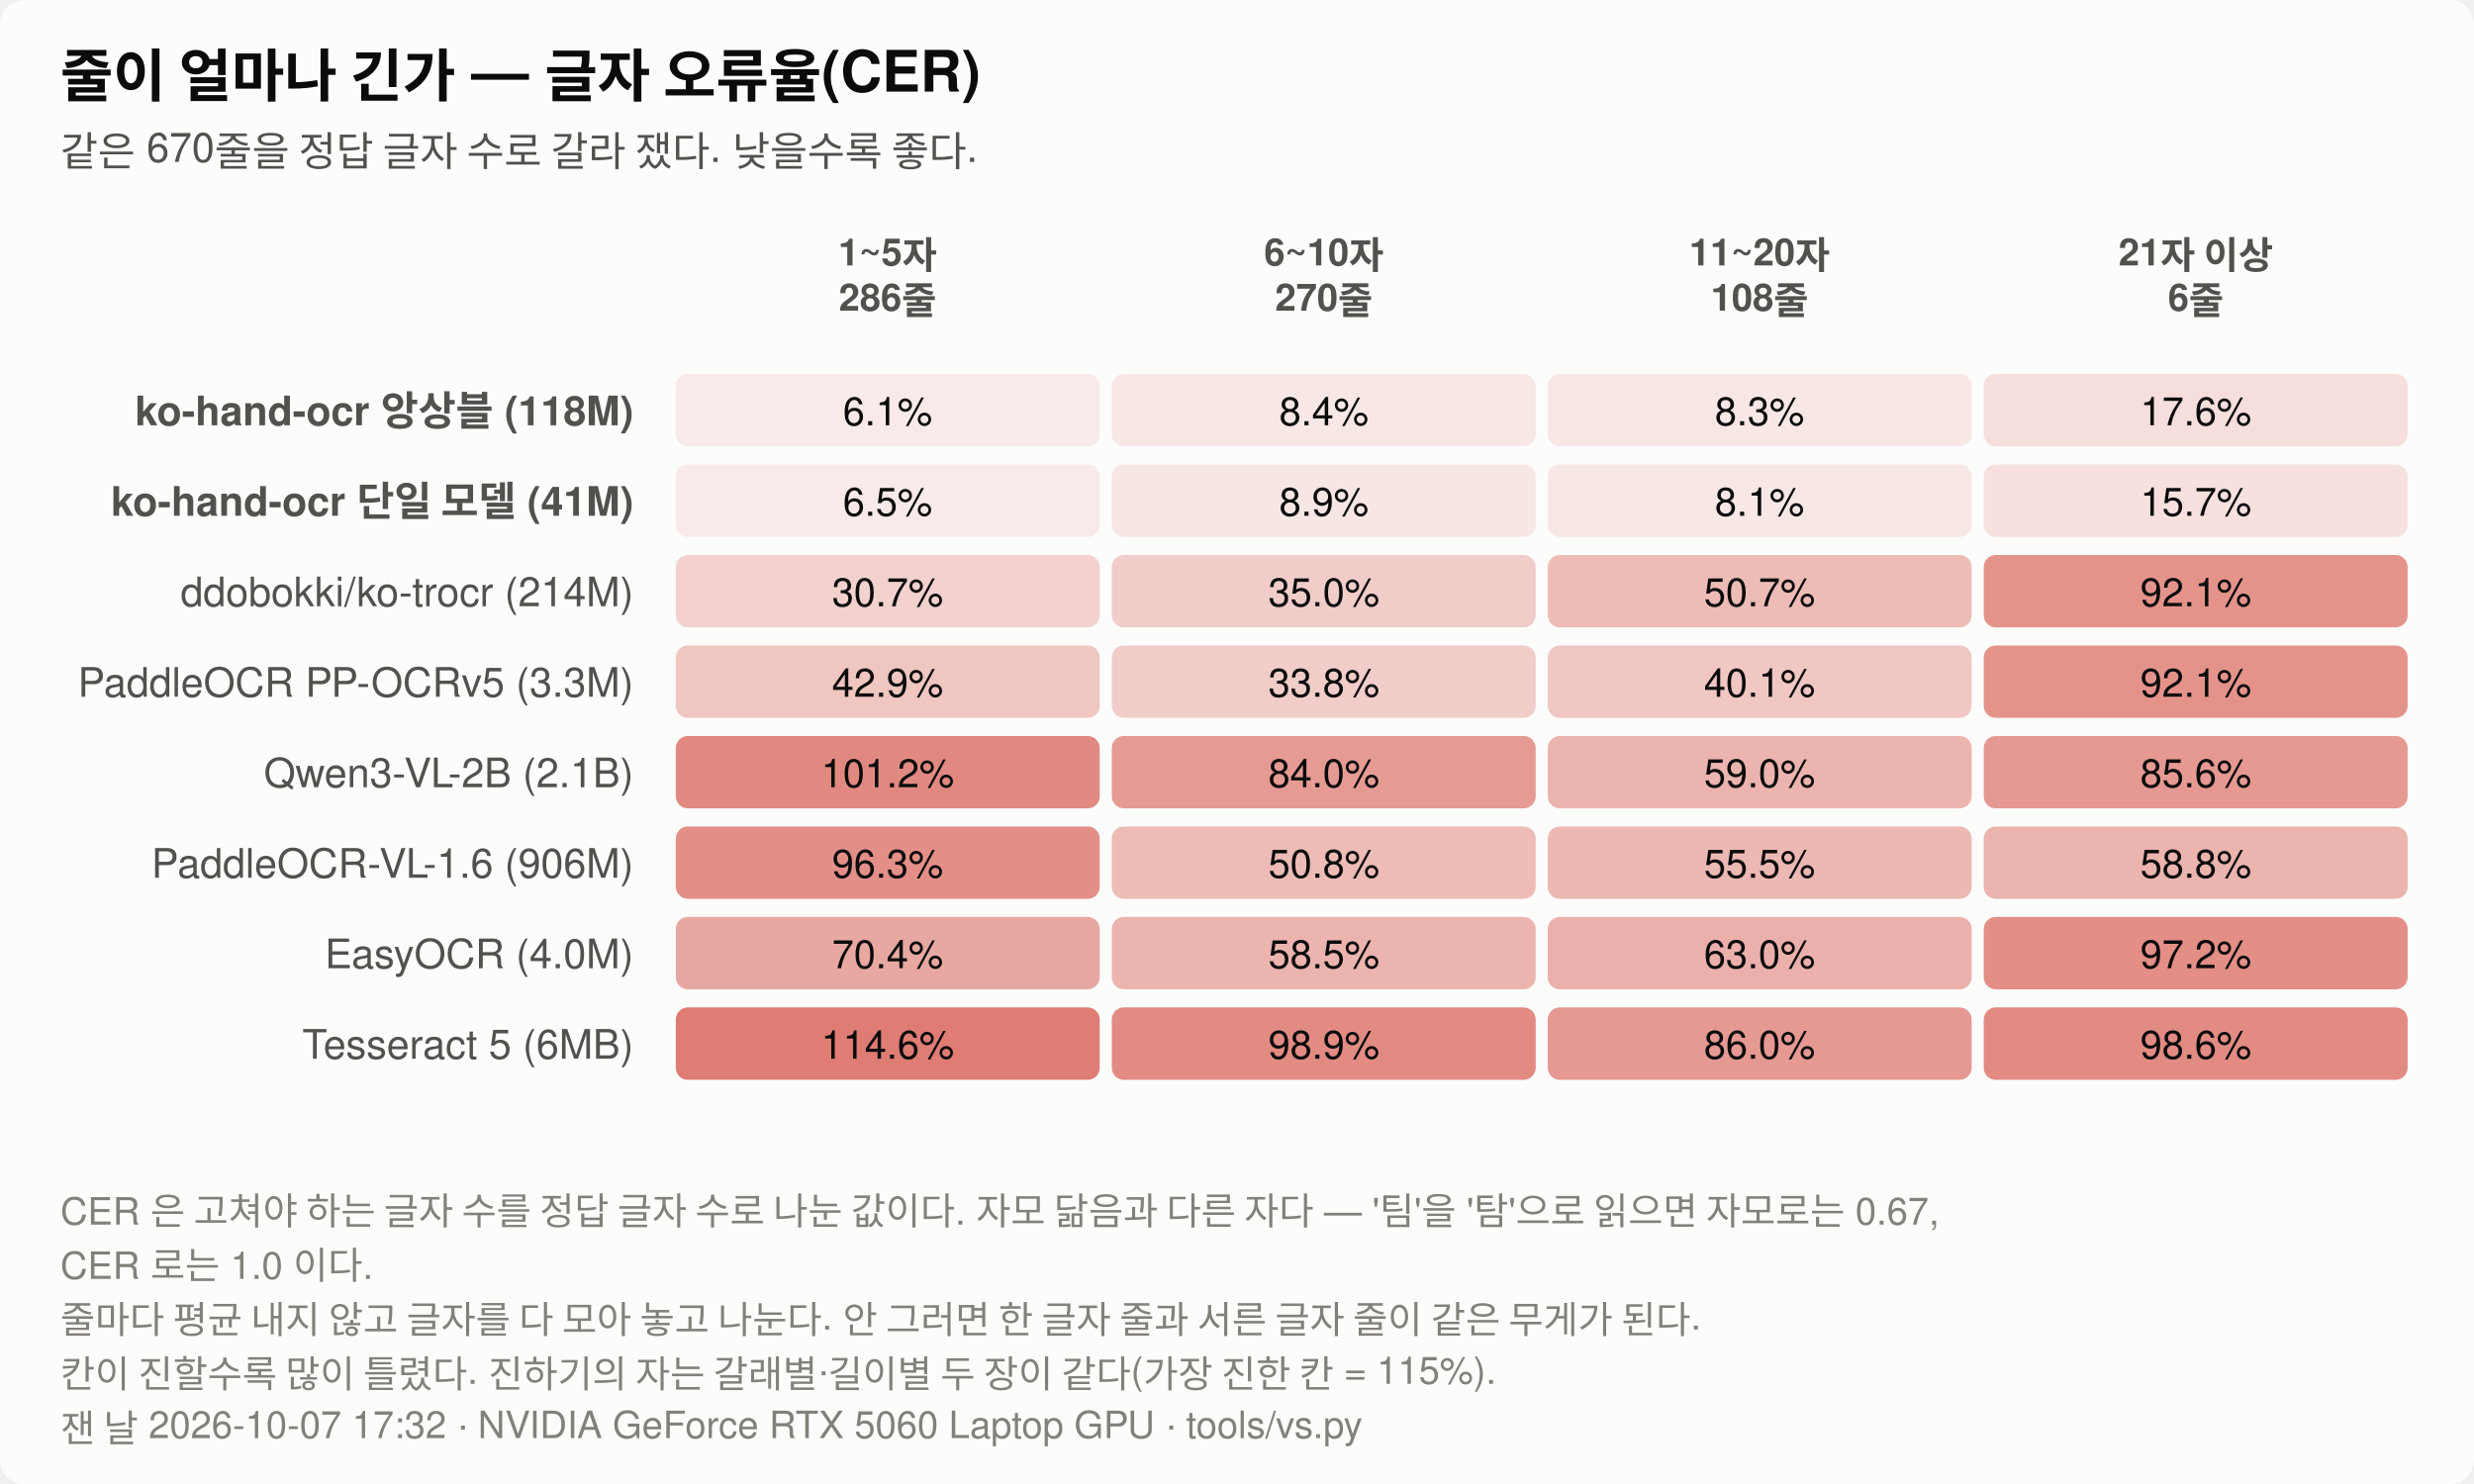
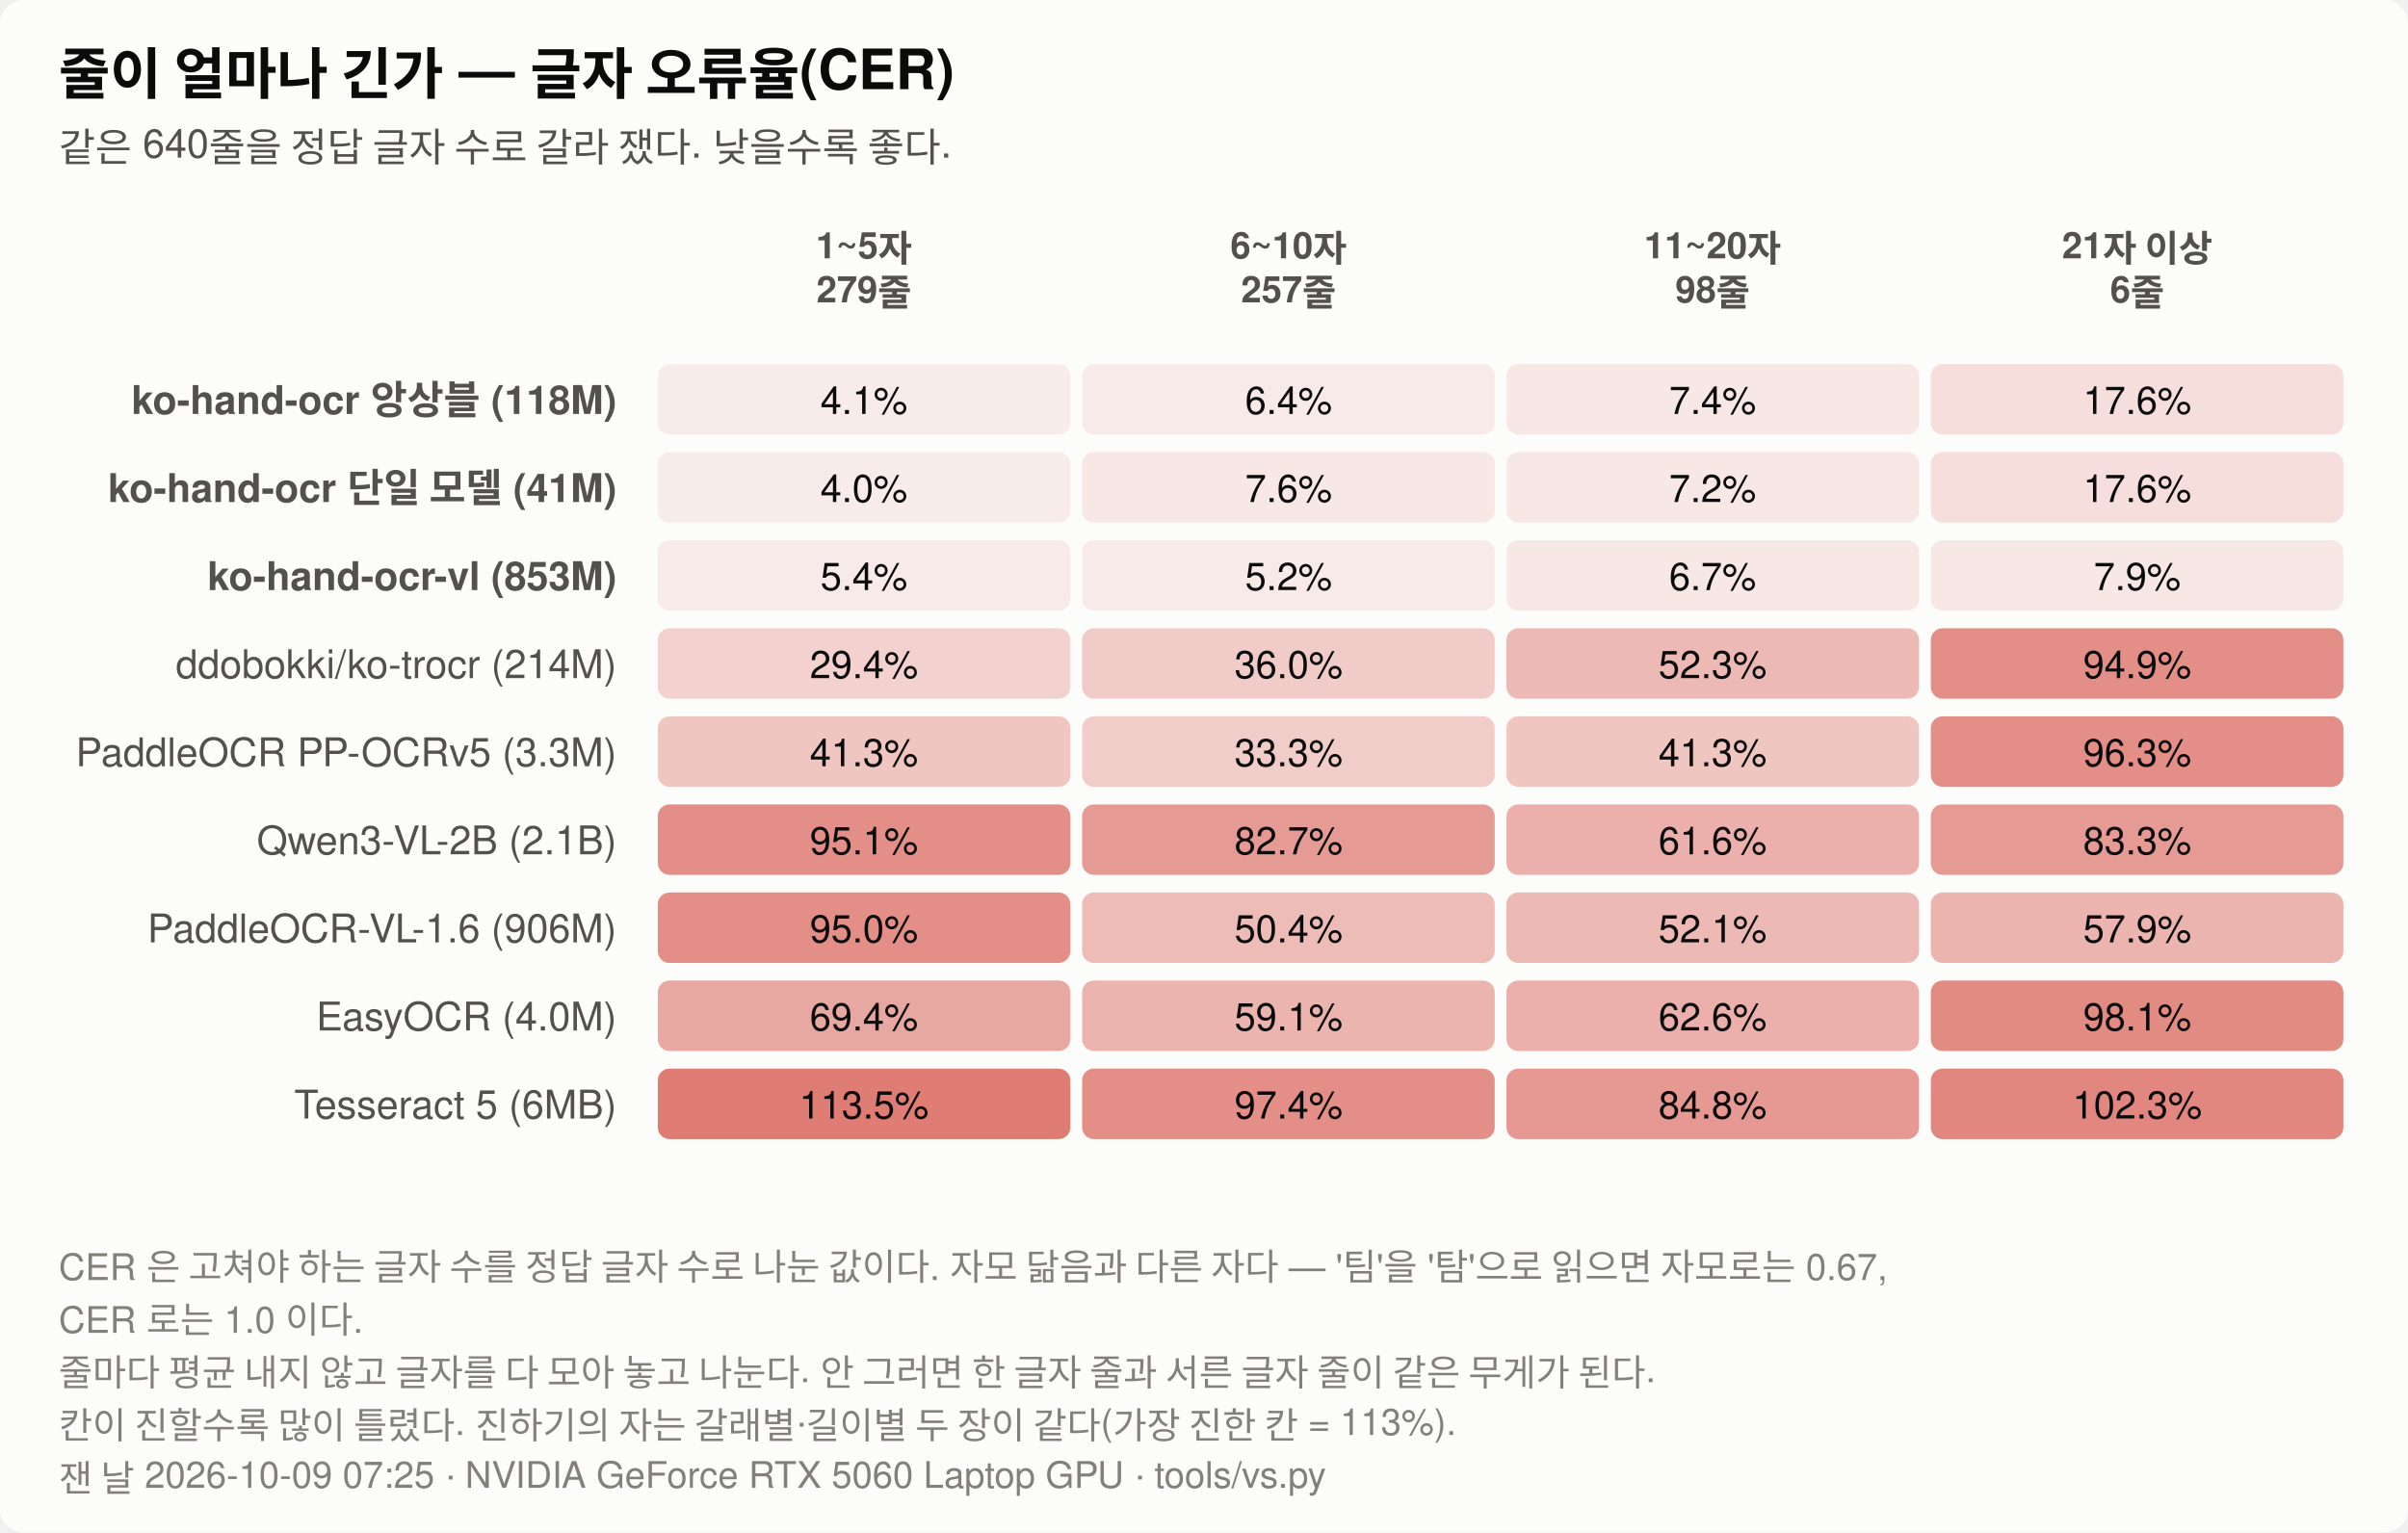
- <svg xmlns="http://www.w3.org/2000/svg" viewBox="0 0 820 492" width="820" height="492" role="img" aria-label="Character error rate by line length. Lower is better. 1~5자: ko-hand-ocr 앙상블 6 percent, ko-hand-ocr 단일 모델 6 percent, ddobokki/ko-trocr 31 percent, PaddleOCR PP-OCRv5 43 percent, Qwen3-VL-2B 101 percent, PaddleOCR-VL-1.6 96 percent, EasyOCR 70 percent, Tesseract 5 115 percent. 6~10자: ko-hand-ocr 앙상블 8 percent, ko-hand-ocr 단일 모델 9 percent, ddobokki/ko-trocr 35 percent, PaddleOCR PP-OCRv5 34 percent, Qwen3-VL-2B 84 percent, PaddleOCR-VL-1.6 51 percent, EasyOCR 59 percent, Tesseract 5 99 percent. 11~20자: ko-hand-ocr 앙상블 8 percent, ko-hand-ocr 단일 모델 8 percent, ddobokki/ko-trocr 51 percent, PaddleOCR PP-OCRv5 40 percent, Qwen3-VL-2B 59 percent, PaddleOCR-VL-1.6 56 percent, EasyOCR 63 percent, Tesseract 5 86 percent. 21자 이상: ko-hand-ocr 앙상블 18 percent, ko-hand-ocr 단일 모델 16 percent, ddobokki/ko-trocr 92 percent, PaddleOCR PP-OCRv5 92 percent, Qwen3-VL-2B 86 percent, PaddleOCR-VL-1.6 59 percent, EasyOCR 97 percent, Tesseract 5 99 percent.">
+ <svg xmlns="http://www.w3.org/2000/svg" viewBox="0 0 820 522" width="820" height="522" role="img" aria-label="Character error rate by line length. Lower is better. 1~5자: ko-hand-ocr 앙상블 4 percent, ko-hand-ocr 단일 모델 4 percent, ko-hand-ocr-vl 5 percent, ddobokki/ko-trocr 29 percent, PaddleOCR PP-OCRv5 41 percent, Qwen3-VL-2B 95 percent, PaddleOCR-VL-1.6 95 percent, EasyOCR 69 percent, Tesseract 5 113 percent. 6~10자: ko-hand-ocr 앙상블 6 percent, ko-hand-ocr 단일 모델 8 percent, ko-hand-ocr-vl 5 percent, ddobokki/ko-trocr 36 percent, PaddleOCR PP-OCRv5 33 percent, Qwen3-VL-2B 83 percent, PaddleOCR-VL-1.6 50 percent, EasyOCR 59 percent, Tesseract 5 97 percent. 11~20자: ko-hand-ocr 앙상블 7 percent, ko-hand-ocr 단일 모델 7 percent, ko-hand-ocr-vl 7 percent, ddobokki/ko-trocr 52 percent, PaddleOCR PP-OCRv5 41 percent, Qwen3-VL-2B 62 percent, PaddleOCR-VL-1.6 52 percent, EasyOCR 63 percent, Tesseract 5 85 percent. 21자 이상: ko-hand-ocr 앙상블 18 percent, ko-hand-ocr 단일 모델 18 percent, ko-hand-ocr-vl 8 percent, ddobokki/ko-trocr 95 percent, PaddleOCR PP-OCRv5 96 percent, Qwen3-VL-2B 83 percent, PaddleOCR-VL-1.6 58 percent, EasyOCR 98 percent, Tesseract 5 102 percent.">
  <style>
  .surface{fill:#fcfcfb}
  .ink{fill:#0b0b0b}
  .ink2{fill:#52514e}
  .ink3{fill:#82807a}
  .s0{fill:#2a78d6}
  .s1{fill:#eb6834}
  .s2{fill:#8a8880}
+   .s3{fill:#1a9e77}
  .grid{stroke:#e3e2de;stroke-width:1}
  .rule{stroke:#cdccc6;stroke-width:1}
  .heat{fill:#cf3a2e}
  text{font-family:-apple-system,BlinkMacSystemFont,"Segoe UI",Helvetica,Arial,sans-serif}
  @media (prefers-color-scheme: dark){
    .surface{fill:#1a1a19}
    .ink{fill:#ffffff}
    .ink2{fill:#c3c2b7}
    .ink3{fill:#8e8c84}
    .s0{fill:#3987e5}
    .s1{fill:#d95926}
    .s2{fill:#7c7a73}
+     .s3{fill:#2bb58c}
    .grid{stroke:#3a3a38}
    .rule{stroke:#4a4946}
    .heat{fill:#ff6b5e}
  }
</style>
-   <rect class="surface" width="820" height="492" rx="8" />
+   <rect class="surface" width="820" height="522" rx="8" />
  <text class="ink" x="20" y="32" font-size="19" font-weight="600">줄이 얼마나 긴가 — 글자 오류율(CER)</text>
-   <text class="ink2" x="20" y="55" font-size="13.5">같은 670줄을 정답 글자 수로 갈라 쟀다. 낮을수록 좋다.</text>
+   <text class="ink2" x="20" y="55" font-size="13.5">같은 640줄을 정답 글자 수로 갈라 쟀다. 낮을수록 좋다.</text>
  <text class="ink2" x="294.2" y="88.0" font-size="12.5" font-weight="600" text-anchor="middle">1~5자</text>
-   <text class="ink2" x="294.2" y="103.0" font-size="12.5" font-weight="600" text-anchor="middle">286줄</text>
+   <text class="ink2" x="294.2" y="103.0" font-size="12.5" font-weight="600" text-anchor="middle">279줄</text>
  <text class="ink2" x="438.8" y="88.0" font-size="12.5" font-weight="600" text-anchor="middle">6~10자</text>
-   <text class="ink2" x="438.8" y="103.0" font-size="12.5" font-weight="600" text-anchor="middle">270줄</text>
+   <text class="ink2" x="438.8" y="103.0" font-size="12.5" font-weight="600" text-anchor="middle">257줄</text>
  <text class="ink2" x="583.2" y="88.0" font-size="12.5" font-weight="600" text-anchor="middle">11~20자</text>
-   <text class="ink2" x="583.2" y="103.0" font-size="12.5" font-weight="600" text-anchor="middle">108줄</text>
+   <text class="ink2" x="583.2" y="103.0" font-size="12.5" font-weight="600" text-anchor="middle">98줄</text>
  <text class="ink2" x="727.8" y="88.0" font-size="12.5" font-weight="600" text-anchor="middle">21자 이상</text>
  <text class="ink2" x="727.8" y="103.0" font-size="12.5" font-weight="600" text-anchor="middle">6줄</text>
  <text class="ink2" x="210" y="141.0" font-size="13.5" font-weight="600" text-anchor="end">ko-hand-ocr 앙상블 (118M)</text>
-   <rect class="heat" x="224.0" y="124.0" width="140.5" height="24" rx="4" fill-opacity="0.09" />
-   <text class="ink" x="294.2" y="141.0" font-size="13" text-anchor="middle">6.1%</text>
-   <rect class="heat" x="368.5" y="124.0" width="140.5" height="24" rx="4" fill-opacity="0.10" />
-   <text class="ink" x="438.8" y="141.0" font-size="13" text-anchor="middle">8.4%</text>
+   <rect class="heat" x="224.0" y="124.0" width="140.5" height="24" rx="4" fill-opacity="0.08" />
+   <text class="ink" x="294.2" y="141.0" font-size="13" text-anchor="middle">4.1%</text>
+   <rect class="heat" x="368.5" y="124.0" width="140.5" height="24" rx="4" fill-opacity="0.09" />
+   <text class="ink" x="438.8" y="141.0" font-size="13" text-anchor="middle">6.4%</text>
  <rect class="heat" x="513.0" y="124.0" width="140.5" height="24" rx="4" fill-opacity="0.10" />
-   <text class="ink" x="583.2" y="141.0" font-size="13" text-anchor="middle">8.3%</text>
+   <text class="ink" x="583.2" y="141.0" font-size="13" text-anchor="middle">7.4%</text>
  <rect class="heat" x="657.5" y="124.0" width="140.5" height="24" rx="4" fill-opacity="0.15" />
  <text class="ink" x="727.8" y="141.0" font-size="13" text-anchor="middle">17.6%</text>
  <text class="ink2" x="210" y="171.0" font-size="13.5" font-weight="600" text-anchor="end">ko-hand-ocr 단일 모델 (41M)</text>
-   <rect class="heat" x="224.0" y="154.0" width="140.5" height="24" rx="4" fill-opacity="0.09" />
-   <text class="ink" x="294.2" y="171.0" font-size="13" text-anchor="middle">6.5%</text>
-   <rect class="heat" x="368.5" y="154.0" width="140.5" height="24" rx="4" fill-opacity="0.11" />
-   <text class="ink" x="438.8" y="171.0" font-size="13" text-anchor="middle">8.9%</text>
+   <rect class="heat" x="224.0" y="154.0" width="140.5" height="24" rx="4" fill-opacity="0.08" />
+   <text class="ink" x="294.2" y="171.0" font-size="13" text-anchor="middle">4.0%</text>
+   <rect class="heat" x="368.5" y="154.0" width="140.5" height="24" rx="4" fill-opacity="0.10" />
+   <text class="ink" x="438.8" y="171.0" font-size="13" text-anchor="middle">7.6%</text>
  <rect class="heat" x="513.0" y="154.0" width="140.5" height="24" rx="4" fill-opacity="0.10" />
-   <text class="ink" x="583.2" y="171.0" font-size="13" text-anchor="middle">8.1%</text>
-   <rect class="heat" x="657.5" y="154.0" width="140.5" height="24" rx="4" fill-opacity="0.14" />
-   <text class="ink" x="727.8" y="171.0" font-size="13" text-anchor="middle">15.7%</text>
-   <text class="ink2" x="210" y="201.0" font-size="13.5" font-weight="400" text-anchor="end">ddobokki/ko-trocr (214M)</text>
-   <rect class="heat" x="224.0" y="184.0" width="140.5" height="24" rx="4" fill-opacity="0.22" />
-   <text class="ink" x="294.2" y="201.0" font-size="13" text-anchor="middle">30.7%</text>
-   <rect class="heat" x="368.5" y="184.0" width="140.5" height="24" rx="4" fill-opacity="0.24" />
-   <text class="ink" x="438.8" y="201.0" font-size="13" text-anchor="middle">35.0%</text>
-   <rect class="heat" x="513.0" y="184.0" width="140.5" height="24" rx="4" fill-opacity="0.33" />
-   <text class="ink" x="583.2" y="201.0" font-size="13" text-anchor="middle">50.7%</text>
-   <rect class="heat" x="657.5" y="184.0" width="140.5" height="24" rx="4" fill-opacity="0.54" />
-   <text class="ink" x="727.8" y="201.0" font-size="13" text-anchor="middle">92.1%</text>
-   <text class="ink2" x="210" y="231.0" font-size="13.5" font-weight="400" text-anchor="end">PaddleOCR PP-OCRv5 (3.3M)</text>
-   <rect class="heat" x="224.0" y="214.0" width="140.5" height="24" rx="4" fill-opacity="0.28" />
-   <text class="ink" x="294.2" y="231.0" font-size="13" text-anchor="middle">42.9%</text>
-   <rect class="heat" x="368.5" y="214.0" width="140.5" height="24" rx="4" fill-opacity="0.24" />
-   <text class="ink" x="438.8" y="231.0" font-size="13" text-anchor="middle">33.8%</text>
-   <rect class="heat" x="513.0" y="214.0" width="140.5" height="24" rx="4" fill-opacity="0.27" />
-   <text class="ink" x="583.2" y="231.0" font-size="13" text-anchor="middle">40.1%</text>
-   <rect class="heat" x="657.5" y="214.0" width="140.5" height="24" rx="4" fill-opacity="0.54" />
-   <text class="ink" x="727.8" y="231.0" font-size="13" text-anchor="middle">92.1%</text>
-   <text class="ink2" x="210" y="261.0" font-size="13.5" font-weight="400" text-anchor="end">Qwen3-VL-2B (2.1B)</text>
-   <rect class="heat" x="224.0" y="244.0" width="140.5" height="24" rx="4" fill-opacity="0.59" />
-   <text class="ink" x="294.2" y="261.0" font-size="13" text-anchor="middle">101.2%</text>
-   <rect class="heat" x="368.5" y="244.0" width="140.5" height="24" rx="4" fill-opacity="0.50" />
-   <text class="ink" x="438.8" y="261.0" font-size="13" text-anchor="middle">84.0%</text>
-   <rect class="heat" x="513.0" y="244.0" width="140.5" height="24" rx="4" fill-opacity="0.37" />
-   <text class="ink" x="583.2" y="261.0" font-size="13" text-anchor="middle">59.0%</text>
-   <rect class="heat" x="657.5" y="244.0" width="140.5" height="24" rx="4" fill-opacity="0.51" />
-   <text class="ink" x="727.8" y="261.0" font-size="13" text-anchor="middle">85.6%</text>
-   <text class="ink2" x="210" y="291.0" font-size="13.5" font-weight="400" text-anchor="end">PaddleOCR-VL-1.6 (906M)</text>
+   <text class="ink" x="583.2" y="171.0" font-size="13" text-anchor="middle">7.2%</text>
+   <rect class="heat" x="657.5" y="154.0" width="140.5" height="24" rx="4" fill-opacity="0.15" />
+   <text class="ink" x="727.8" y="171.0" font-size="13" text-anchor="middle">17.6%</text>
+   <text class="ink2" x="210" y="201.0" font-size="13.5" font-weight="600" text-anchor="end">ko-hand-ocr-vl (853M)</text>
+   <rect class="heat" x="224.0" y="184.0" width="140.5" height="24" rx="4" fill-opacity="0.09" />
+   <text class="ink" x="294.2" y="201.0" font-size="13" text-anchor="middle">5.4%</text>
+   <rect class="heat" x="368.5" y="184.0" width="140.5" height="24" rx="4" fill-opacity="0.09" />
+   <text class="ink" x="438.8" y="201.0" font-size="13" text-anchor="middle">5.2%</text>
+   <rect class="heat" x="513.0" y="184.0" width="140.5" height="24" rx="4" fill-opacity="0.10" />
+   <text class="ink" x="583.2" y="201.0" font-size="13" text-anchor="middle">6.7%</text>
+   <rect class="heat" x="657.5" y="184.0" width="140.5" height="24" rx="4" fill-opacity="0.10" />
+   <text class="ink" x="727.8" y="201.0" font-size="13" text-anchor="middle">7.9%</text>
+   <text class="ink2" x="210" y="231.0" font-size="13.5" font-weight="400" text-anchor="end">ddobokki/ko-trocr (214M)</text>
+   <rect class="heat" x="224.0" y="214.0" width="140.5" height="24" rx="4" fill-opacity="0.22" />
+   <text class="ink" x="294.2" y="231.0" font-size="13" text-anchor="middle">29.4%</text>
+   <rect class="heat" x="368.5" y="214.0" width="140.5" height="24" rx="4" fill-opacity="0.25" />
+   <text class="ink" x="438.8" y="231.0" font-size="13" text-anchor="middle">36.0%</text>
+   <rect class="heat" x="513.0" y="214.0" width="140.5" height="24" rx="4" fill-opacity="0.34" />
+   <text class="ink" x="583.2" y="231.0" font-size="13" text-anchor="middle">52.3%</text>
+   <rect class="heat" x="657.5" y="214.0" width="140.5" height="24" rx="4" fill-opacity="0.56" />
+   <text class="ink" x="727.8" y="231.0" font-size="13" text-anchor="middle">94.9%</text>
+   <text class="ink2" x="210" y="261.0" font-size="13.5" font-weight="400" text-anchor="end">PaddleOCR PP-OCRv5 (3.3M)</text>
+   <rect class="heat" x="224.0" y="244.0" width="140.5" height="24" rx="4" fill-opacity="0.28" />
+   <text class="ink" x="294.2" y="261.0" font-size="13" text-anchor="middle">41.3%</text>
+   <rect class="heat" x="368.5" y="244.0" width="140.5" height="24" rx="4" fill-opacity="0.24" />
+   <text class="ink" x="438.8" y="261.0" font-size="13" text-anchor="middle">33.3%</text>
+   <rect class="heat" x="513.0" y="244.0" width="140.5" height="24" rx="4" fill-opacity="0.28" />
+   <text class="ink" x="583.2" y="261.0" font-size="13" text-anchor="middle">41.3%</text>
+   <rect class="heat" x="657.5" y="244.0" width="140.5" height="24" rx="4" fill-opacity="0.57" />
+   <text class="ink" x="727.8" y="261.0" font-size="13" text-anchor="middle">96.3%</text>
+   <text class="ink2" x="210" y="291.0" font-size="13.5" font-weight="400" text-anchor="end">Qwen3-VL-2B (2.1B)</text>
  <rect class="heat" x="224.0" y="274.0" width="140.5" height="24" rx="4" fill-opacity="0.56" />
-   <text class="ink" x="294.2" y="291.0" font-size="13" text-anchor="middle">96.3%</text>
-   <rect class="heat" x="368.5" y="274.0" width="140.5" height="24" rx="4" fill-opacity="0.33" />
-   <text class="ink" x="438.8" y="291.0" font-size="13" text-anchor="middle">50.8%</text>
-   <rect class="heat" x="513.0" y="274.0" width="140.5" height="24" rx="4" fill-opacity="0.35" />
-   <text class="ink" x="583.2" y="291.0" font-size="13" text-anchor="middle">55.5%</text>
-   <rect class="heat" x="657.5" y="274.0" width="140.5" height="24" rx="4" fill-opacity="0.37" />
-   <text class="ink" x="727.8" y="291.0" font-size="13" text-anchor="middle">58.8%</text>
-   <text class="ink2" x="210" y="321.0" font-size="13.5" font-weight="400" text-anchor="end">EasyOCR (4.0M)</text>
-   <rect class="heat" x="224.0" y="304.0" width="140.5" height="24" rx="4" fill-opacity="0.43" />
-   <text class="ink" x="294.2" y="321.0" font-size="13" text-anchor="middle">70.4%</text>
-   <rect class="heat" x="368.5" y="304.0" width="140.5" height="24" rx="4" fill-opacity="0.37" />
-   <text class="ink" x="438.8" y="321.0" font-size="13" text-anchor="middle">58.5%</text>
-   <rect class="heat" x="513.0" y="304.0" width="140.5" height="24" rx="4" fill-opacity="0.39" />
-   <text class="ink" x="583.2" y="321.0" font-size="13" text-anchor="middle">63.0%</text>
-   <rect class="heat" x="657.5" y="304.0" width="140.5" height="24" rx="4" fill-opacity="0.57" />
-   <text class="ink" x="727.8" y="321.0" font-size="13" text-anchor="middle">97.2%</text>
-   <text class="ink2" x="210" y="351.0" font-size="13.5" font-weight="400" text-anchor="end">Tesseract 5 (6MB)</text>
-   <rect class="heat" x="224.0" y="334.0" width="140.5" height="24" rx="4" fill-opacity="0.66" />
-   <text class="ink" x="294.2" y="351.0" font-size="13" text-anchor="middle">114.6%</text>
-   <rect class="heat" x="368.5" y="334.0" width="140.5" height="24" rx="4" fill-opacity="0.58" />
-   <text class="ink" x="438.8" y="351.0" font-size="13" text-anchor="middle">98.9%</text>
-   <rect class="heat" x="513.0" y="334.0" width="140.5" height="24" rx="4" fill-opacity="0.51" />
-   <text class="ink" x="583.2" y="351.0" font-size="13" text-anchor="middle">86.0%</text>
+   <text class="ink" x="294.2" y="291.0" font-size="13" text-anchor="middle">95.1%</text>
+   <rect class="heat" x="368.5" y="274.0" width="140.5" height="24" rx="4" fill-opacity="0.50" />
+   <text class="ink" x="438.8" y="291.0" font-size="13" text-anchor="middle">82.7%</text>
+   <rect class="heat" x="513.0" y="274.0" width="140.5" height="24" rx="4" fill-opacity="0.39" />
+   <text class="ink" x="583.2" y="291.0" font-size="13" text-anchor="middle">61.6%</text>
+   <rect class="heat" x="657.5" y="274.0" width="140.5" height="24" rx="4" fill-opacity="0.50" />
+   <text class="ink" x="727.8" y="291.0" font-size="13" text-anchor="middle">83.3%</text>
+   <text class="ink2" x="210" y="321.0" font-size="13.5" font-weight="400" text-anchor="end">PaddleOCR-VL-1.6 (906M)</text>
+   <rect class="heat" x="224.0" y="304.0" width="140.5" height="24" rx="4" fill-opacity="0.56" />
+   <text class="ink" x="294.2" y="321.0" font-size="13" text-anchor="middle">95.0%</text>
+   <rect class="heat" x="368.5" y="304.0" width="140.5" height="24" rx="4" fill-opacity="0.33" />
+   <text class="ink" x="438.8" y="321.0" font-size="13" text-anchor="middle">50.4%</text>
+   <rect class="heat" x="513.0" y="304.0" width="140.5" height="24" rx="4" fill-opacity="0.34" />
+   <text class="ink" x="583.2" y="321.0" font-size="13" text-anchor="middle">52.1%</text>
+   <rect class="heat" x="657.5" y="304.0" width="140.5" height="24" rx="4" fill-opacity="0.37" />
+   <text class="ink" x="727.8" y="321.0" font-size="13" text-anchor="middle">57.9%</text>
+   <text class="ink2" x="210" y="351.0" font-size="13.5" font-weight="400" text-anchor="end">EasyOCR (4.0M)</text>
+   <rect class="heat" x="224.0" y="334.0" width="140.5" height="24" rx="4" fill-opacity="0.43" />
+   <text class="ink" x="294.2" y="351.0" font-size="13" text-anchor="middle">69.4%</text>
+   <rect class="heat" x="368.5" y="334.0" width="140.5" height="24" rx="4" fill-opacity="0.37" />
+   <text class="ink" x="438.8" y="351.0" font-size="13" text-anchor="middle">59.1%</text>
+   <rect class="heat" x="513.0" y="334.0" width="140.5" height="24" rx="4" fill-opacity="0.39" />
+   <text class="ink" x="583.2" y="351.0" font-size="13" text-anchor="middle">62.6%</text>
  <rect class="heat" x="657.5" y="334.0" width="140.5" height="24" rx="4" fill-opacity="0.58" />
-   <text class="ink" x="727.8" y="351.0" font-size="13" text-anchor="middle">98.6%</text>
-   <text class="ink3" x="20" y="406" font-size="12.5">CER 은 고쳐야 하는 글자 수를 정답 글자 수로 나눈 값이다. 자모 닮음과 다른 자다 — '팀'을 '탐'으로 읽으면 자모로는 0.67,</text>
-   <text class="ink3" x="20" y="424" font-size="12.5">CER 로는 1.0 이다.</text>
-   <text class="ink3" x="20" y="442" font-size="12.5">줄마다 평균 내지 않고 글자를 다 모아 놓고 나눈다. 안 그러면 한 글자 줄과 서른 글자 줄이 같은 무게가 된다.</text>
-   <text class="ink3" x="20" y="460" font-size="12.5">칸이 진할수록 많이 틀렸다. 진하기의 자는 갈래별·길이별 두 장이 같다(가장 진한 칸 = 115%).</text>
-   <text class="ink3" x="20" y="478" font-size="12.5">잰 날 2026-10-07 17:32 · NVIDIA GeForce RTX 5060 Laptop GPU · tools/vs.py</text>
+   <text class="ink" x="727.8" y="351.0" font-size="13" text-anchor="middle">98.1%</text>
+   <text class="ink2" x="210" y="381.0" font-size="13.5" font-weight="400" text-anchor="end">Tesseract 5 (6MB)</text>
+   <rect class="heat" x="224.0" y="364.0" width="140.5" height="24" rx="4" fill-opacity="0.66" />
+   <text class="ink" x="294.2" y="381.0" font-size="13" text-anchor="middle">113.5%</text>
+   <rect class="heat" x="368.5" y="364.0" width="140.5" height="24" rx="4" fill-opacity="0.57" />
+   <text class="ink" x="438.8" y="381.0" font-size="13" text-anchor="middle">97.4%</text>
+   <rect class="heat" x="513.0" y="364.0" width="140.5" height="24" rx="4" fill-opacity="0.51" />
+   <text class="ink" x="583.2" y="381.0" font-size="13" text-anchor="middle">84.8%</text>
+   <rect class="heat" x="657.5" y="364.0" width="140.5" height="24" rx="4" fill-opacity="0.60" />
+   <text class="ink" x="727.8" y="381.0" font-size="13" text-anchor="middle">102.3%</text>
+   <text class="ink3" x="20" y="436" font-size="12.5">CER 은 고쳐야 하는 글자 수를 정답 글자 수로 나눈 값이다. 자모 닮음과 다른 자다 — '팀'을 '탐'으로 읽으면 자모로는 0.67,</text>
+   <text class="ink3" x="20" y="454" font-size="12.5">CER 로는 1.0 이다.</text>
+   <text class="ink3" x="20" y="472" font-size="12.5">줄마다 평균 내지 않고 글자를 다 모아 놓고 나눈다. 안 그러면 한 글자 줄과 서른 글자 줄이 같은 무게가 된다.</text>
+   <text class="ink3" x="20" y="490" font-size="12.5">칸이 진할수록 많이 틀렸다. 진하기의 자는 갈래별·길이별 두 장이 같다(가장 진한 칸 = 113%).</text>
+   <text class="ink3" x="20" y="508" font-size="12.5">잰 날 2026-10-09 07:25 · NVIDIA GeForce RTX 5060 Laptop GPU · tools/vs.py</text>
</svg>
